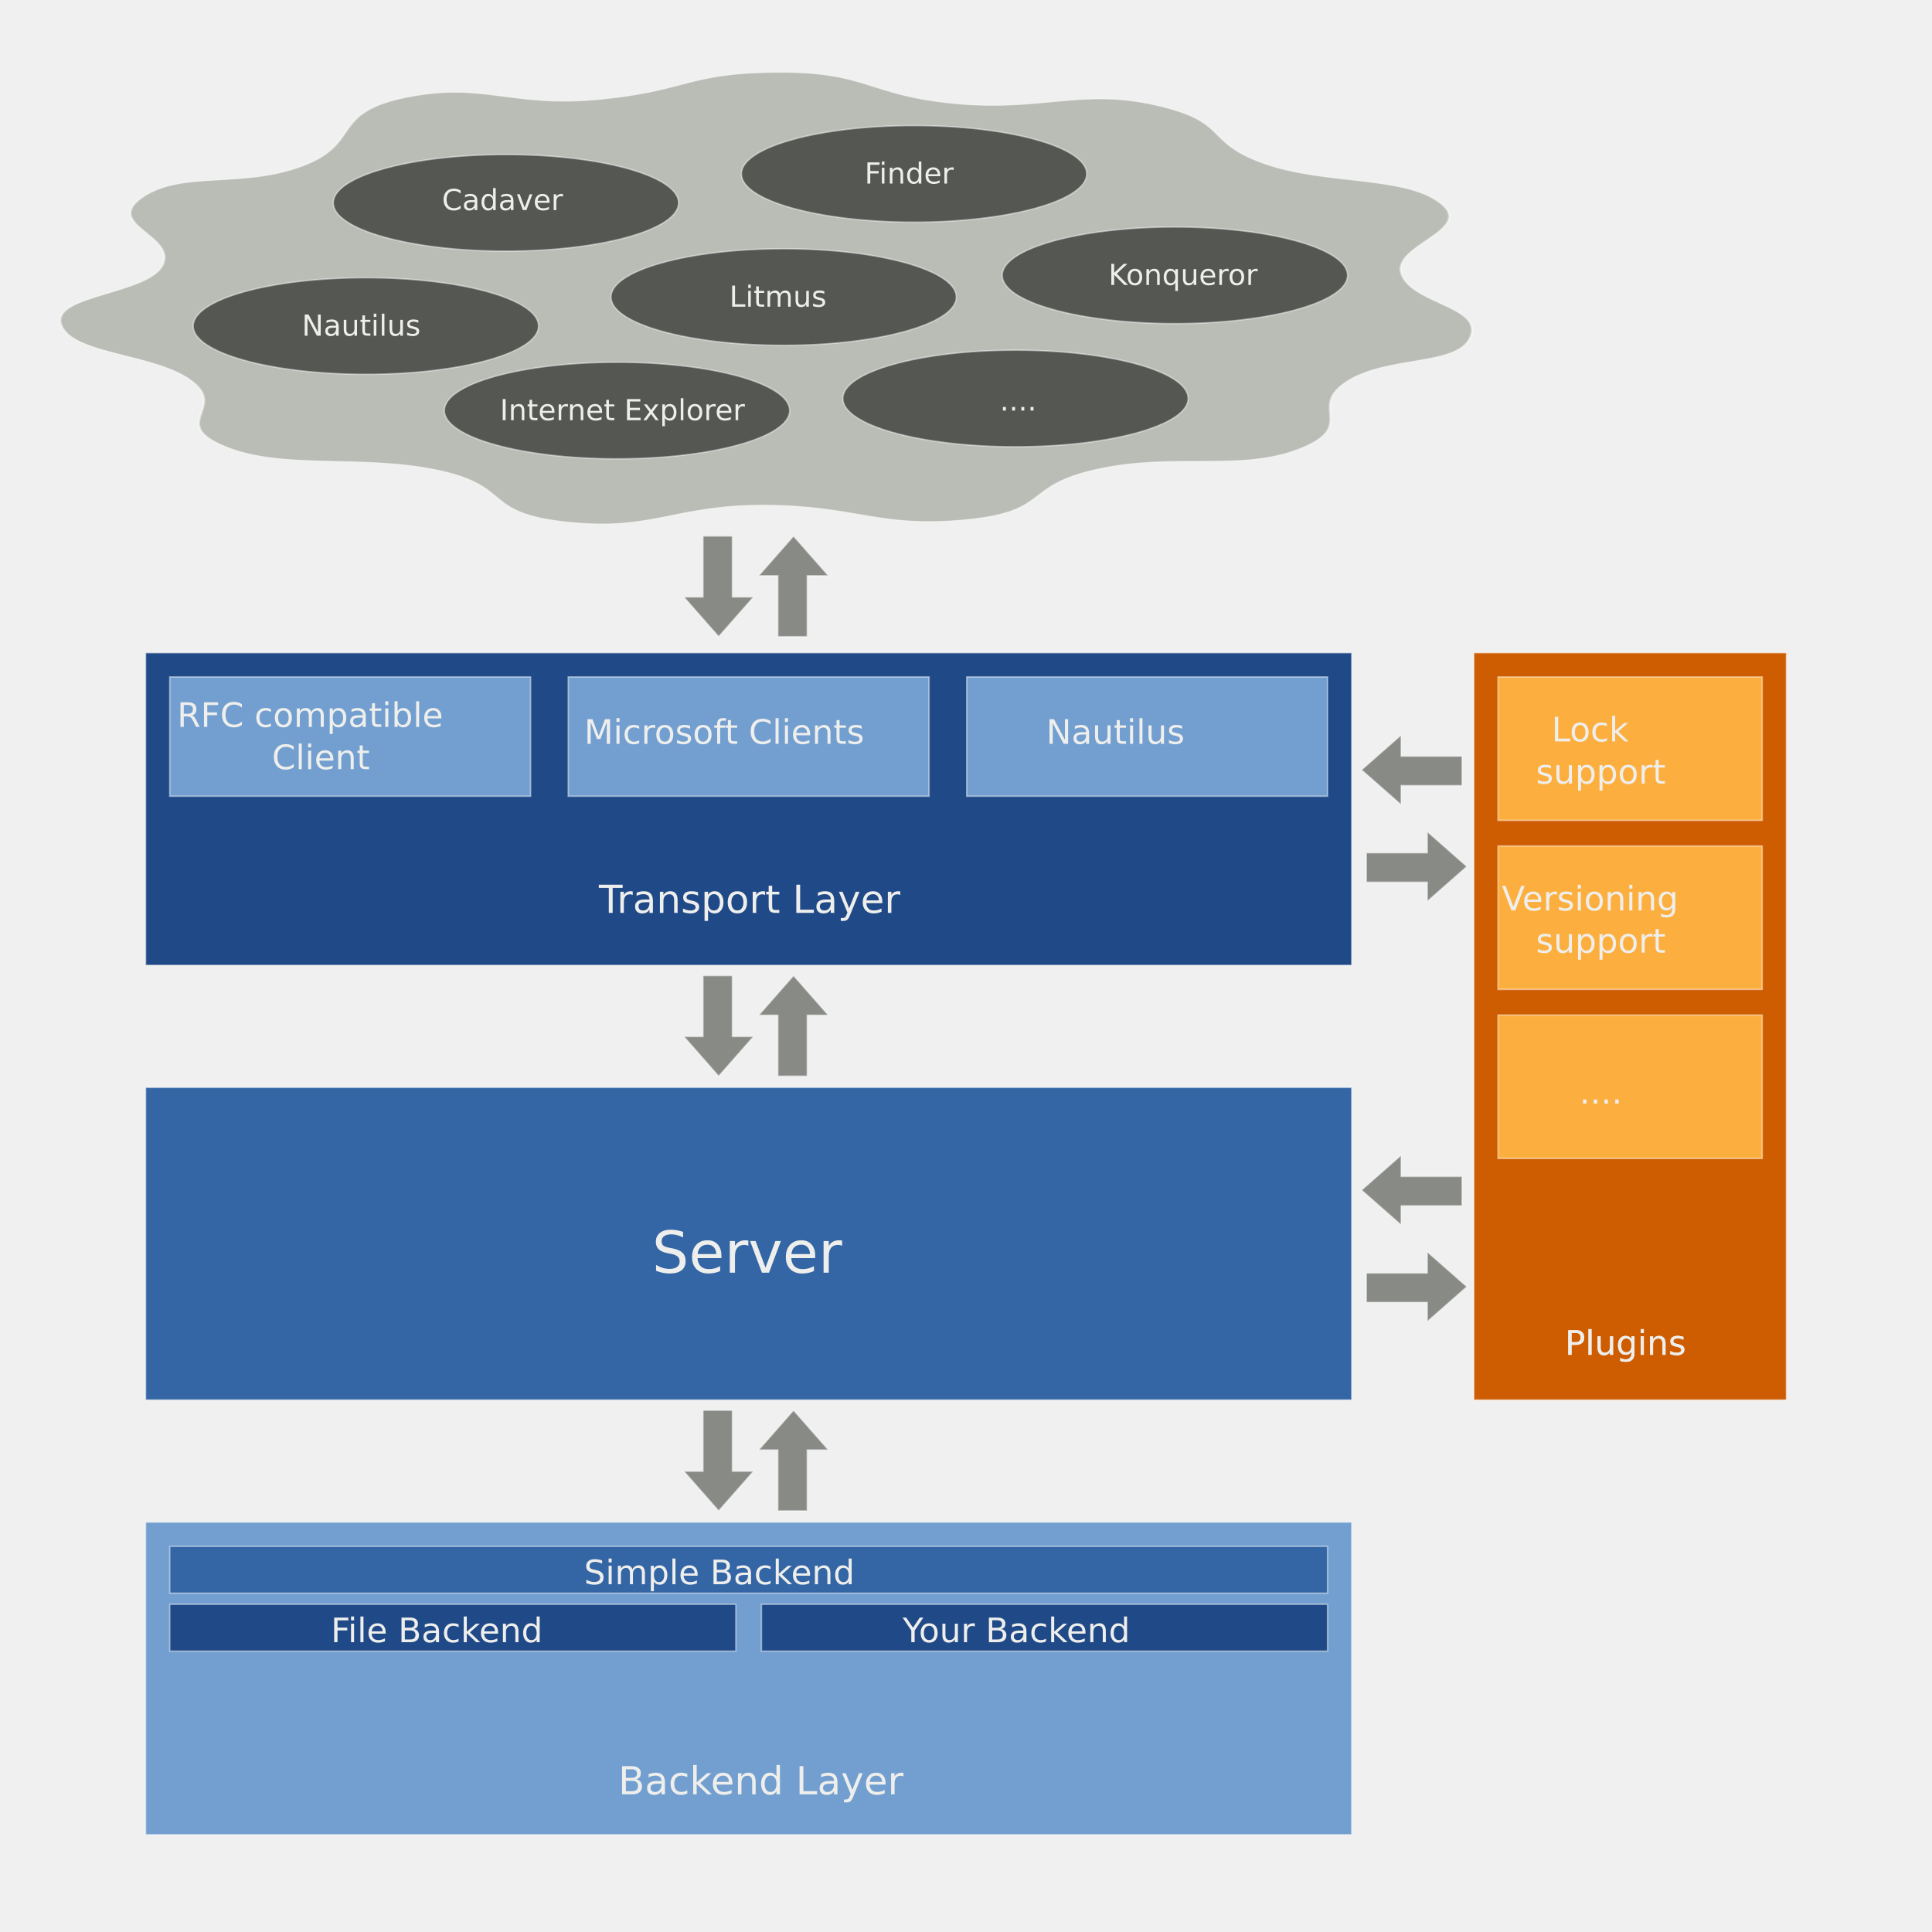
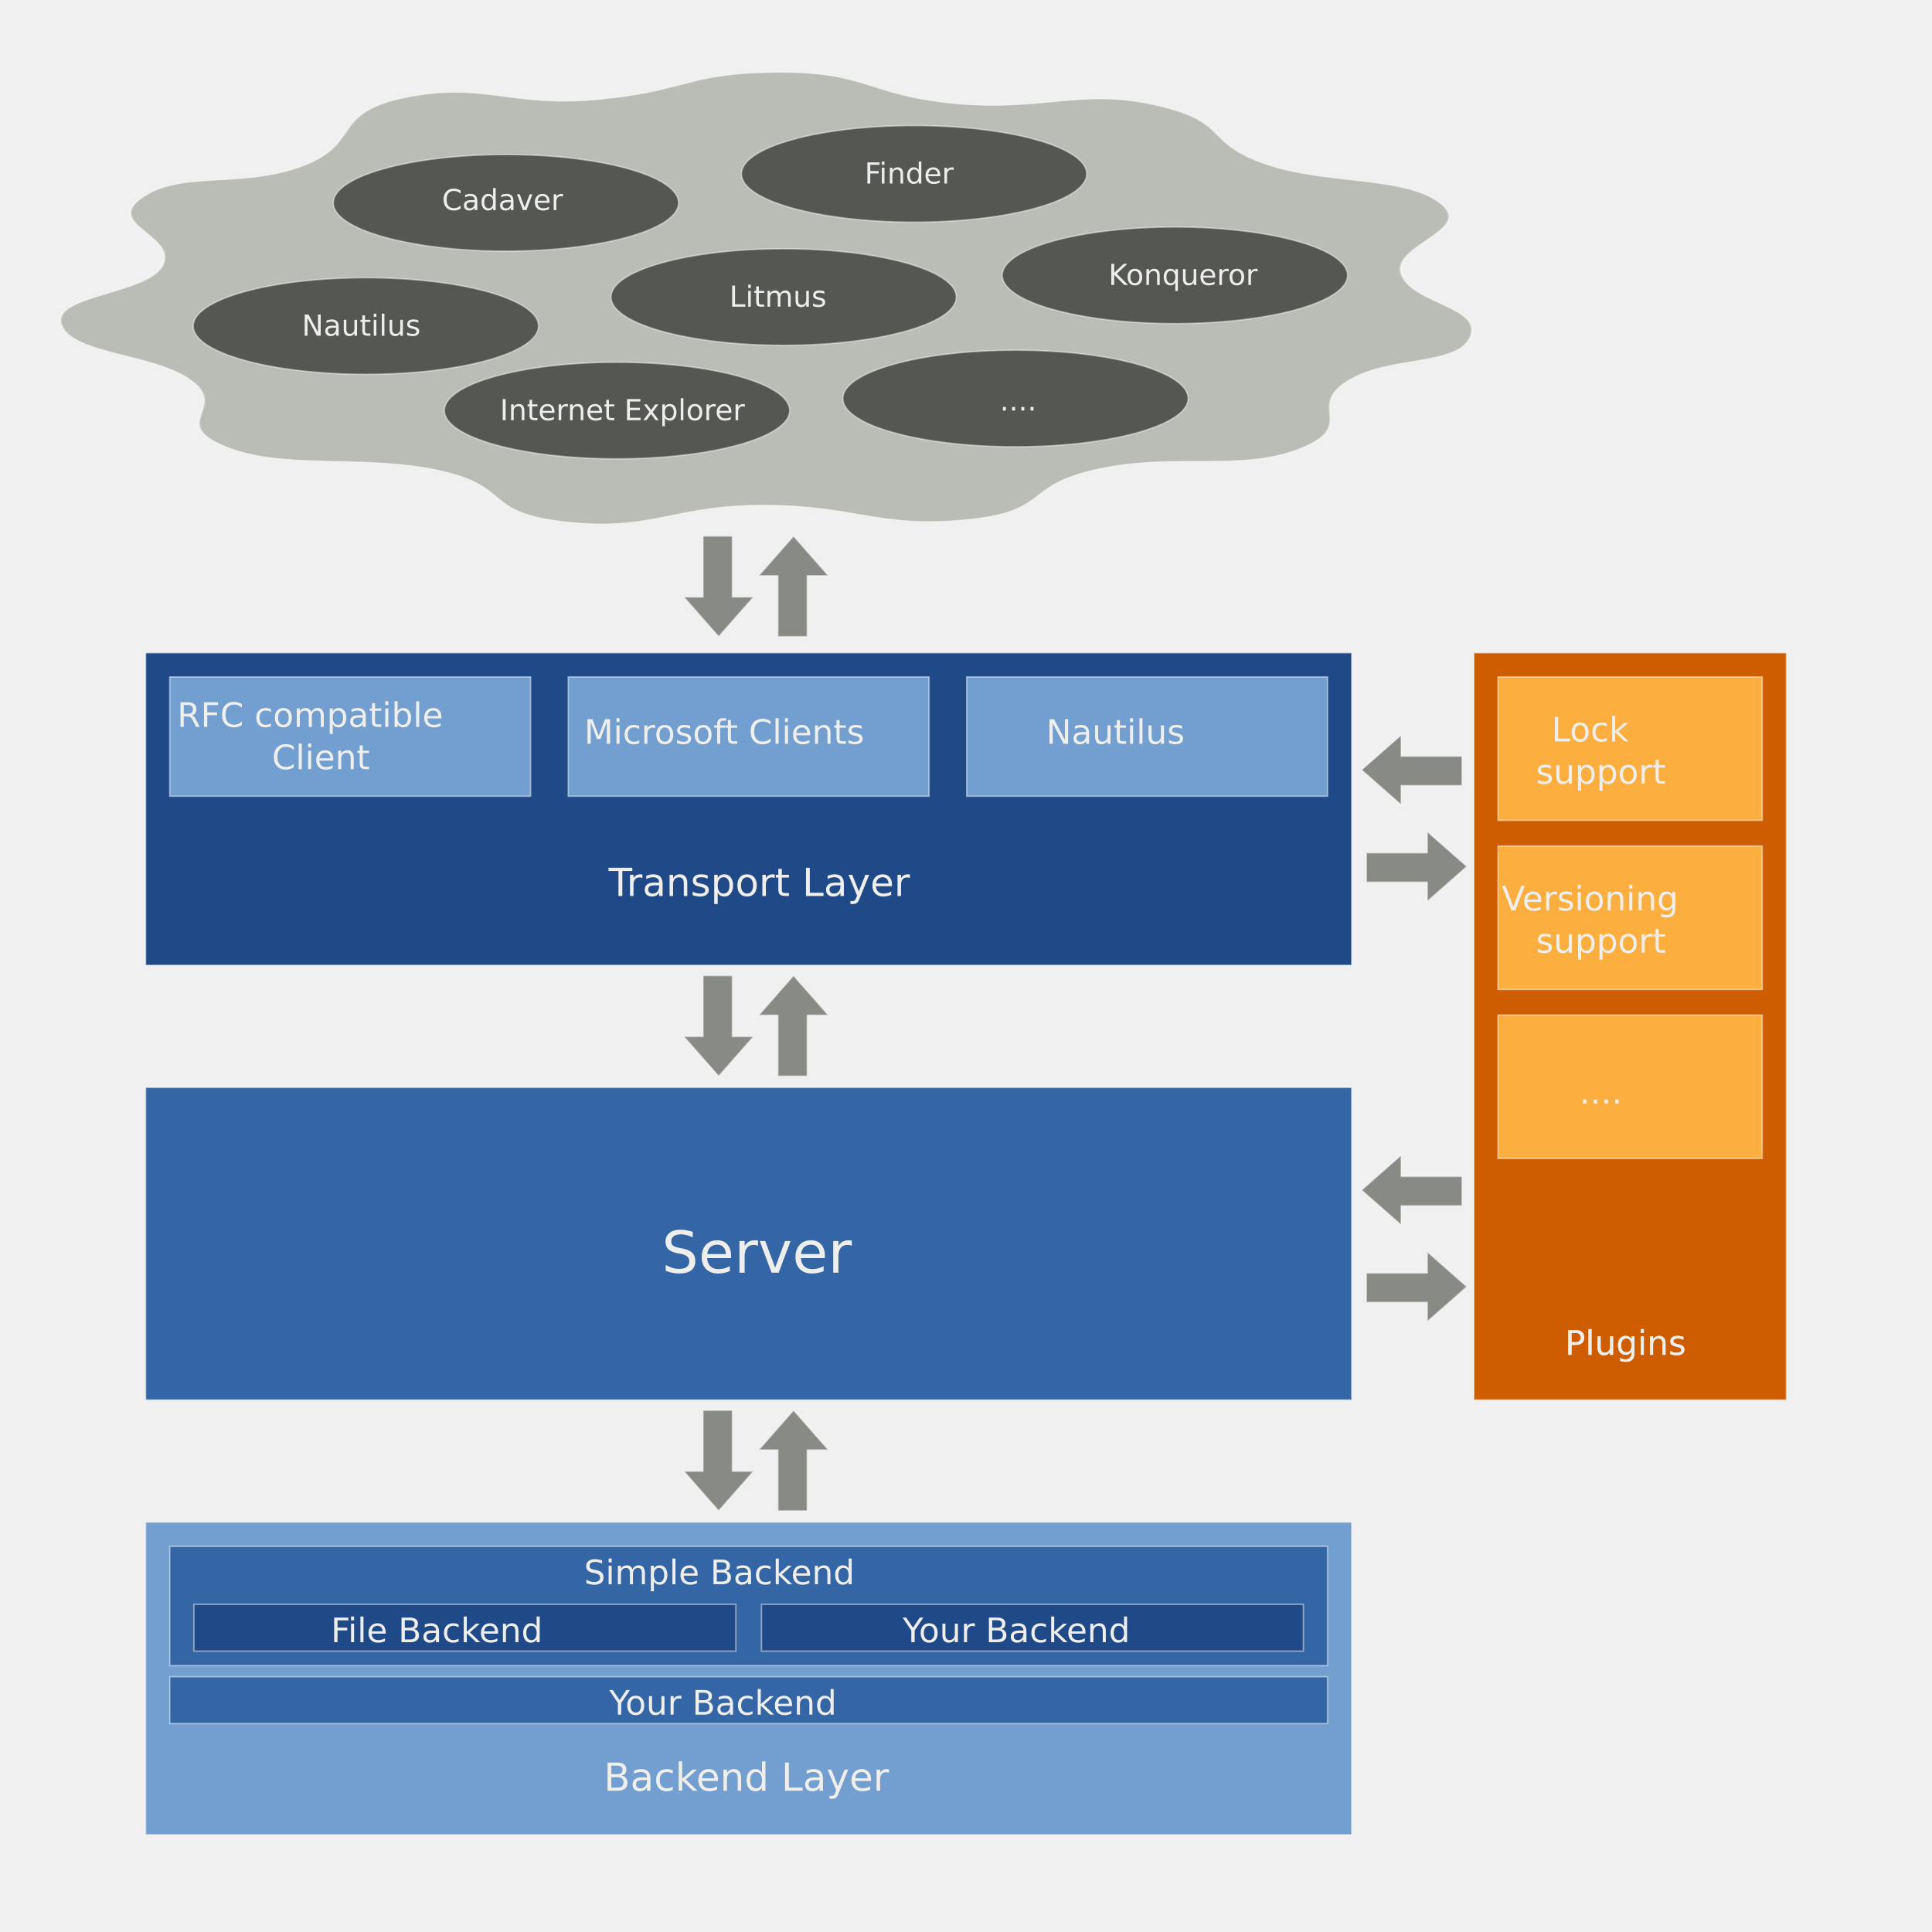
<svg xmlns="http://www.w3.org/2000/svg" width="800" height="800" id="svg2" version="1.0">
  <defs id="defs4" />
  <g id="layer1">
    <path style="opacity:1;fill:#babdb6;fill-opacity:1;stroke:#ffffff;stroke-width:1.195;stroke-linejoin:miter;stroke-miterlimit:4;stroke-dasharray:none;stroke-dashoffset:0;stroke-opacity:0.468" id="path2160" d="M 519.903,137.001 C 514.294,180.572 480.624,164.068 461.254,202.472 C 441.884,240.877 466.773,267.075 438.842,300.945 C 410.911,334.815 379.33,306.259 342.872,330.726 C 306.414,355.192 321.31,392.754 279.886,404.804 C 238.462,416.855 227.882,384.151 184.806,383.472 C 141.73,382.794 131.789,421.59 90.631,408.103 C 49.472,394.617 65.358,356.345 29.534,332.526 C -6.29,308.706 -44.296,332.198 -71.642,297.958 C -98.989,263.718 -70.405,242.072 -87.723,201.762 C -105.041,161.452 -144.261,163.64 -149.613,120.042 C -154.965,76.444 -107.977,75.776 -101.405,32.353 C -94.832,-11.071 -129.809,-26.665 -111.195,-66.09 C -92.581,-105.515 -64.138,-78.764 -35.352,-111.759 C -6.565,-144.754 -22.551,-189.874 14.412,-212.477 C 51.374,-235.079 63.868,-197.052 105.856,-209.37 C 147.845,-221.688 147.514,-248.295 190.671,-249.039 C 233.828,-249.783 233.419,-215.569 274.768,-203.37 C 316.118,-191.171 334.564,-225.8 370.371,-201.006 C 406.177,-176.211 392.752,-147.542 421.739,-115.793 C 450.726,-84.044 488.128,-98.136 505.408,-58.208 C 522.687,-18.28 481.73,2.985 487.128,46.427 C 492.526,89.869 525.512,93.429 519.903,137.001 z " transform="matrix(0.8717526,0,0,0.283338,155.7582,100.5145)" />
    <rect style="opacity:1;fill:#204a87;fill-opacity:1;stroke:#ffffff;stroke-width:0.594;stroke-linejoin:miter;stroke-miterlimit:4;stroke-dasharray:none;stroke-dashoffset:0;stroke-opacity:0.468" id="rect3134" width="499.406" height="129.406" x="60.297" y="270.297" />
    <rect style="opacity:1;fill:#729fcf;fill-opacity:1;stroke:#ffffff;stroke-width:0.594;stroke-linejoin:miter;stroke-miterlimit:4;stroke-dasharray:none;stroke-dashoffset:0;stroke-opacity:0.468" id="rect3136" width="149.406" height="49.406" x="70.297" y="280.297" />
    <rect y="280.297" x="400.297" height="49.406" width="149.406" id="rect3138" style="opacity:1;fill:#729fcf;fill-opacity:1;stroke:#ffffff;stroke-width:0.594;stroke-linejoin:miter;stroke-miterlimit:4;stroke-dasharray:none;stroke-dashoffset:0;stroke-opacity:0.468" />
    <rect style="opacity:1;fill:#729fcf;fill-opacity:1;stroke:#ffffff;stroke-width:0.594;stroke-linejoin:miter;stroke-miterlimit:4;stroke-dasharray:none;stroke-dashoffset:0;stroke-opacity:0.468" id="rect3140" width="149.406" height="49.406" x="235.297" y="280.297" />
    <text xml:space="preserve" style="font-size:14px;font-style:normal;font-variant:normal;font-weight:normal;font-stretch:normal;text-align:center;line-height:125%;writing-mode:lr-tb;text-anchor:middle;fill:#eeeeec;fill-opacity:1;stroke:none;stroke-width:1px;stroke-linecap:butt;stroke-linejoin:miter;stroke-opacity:1;font-family:Bitstream Vera Sans" x="311" y="308" id="text3142">
      <tspan id="tspan3144" x="311" y="308">Microsoft Clients</tspan>
    </text>
    <text xml:space="preserve" style="font-size:14px;font-style:normal;font-variant:normal;font-weight:normal;font-stretch:normal;text-align:center;line-height:125%;writing-mode:lr-tb;text-anchor:middle;fill:#eeeeec;fill-opacity:1;stroke:none;stroke-width:1px;stroke-linecap:butt;stroke-linejoin:miter;stroke-opacity:1;font-family:Bitstream Vera Sans" x="473" y="308" id="text3146">
      <tspan id="tspan3148" x="473" y="308">Nautilus</tspan>
    </text>
    <text xml:space="preserve" style="font-size:14px;font-style:normal;font-variant:normal;font-weight:normal;font-stretch:normal;text-align:center;line-height:125%;writing-mode:lr-tb;text-anchor:middle;fill:#eeeeec;fill-opacity:1;stroke:none;stroke-width:1px;stroke-linecap:butt;stroke-linejoin:miter;stroke-opacity:1;font-family:Bitstream Vera Sans" x="144" y="301" id="text3150">
      <tspan id="tspan3152" x="144" y="301">RFC compatible</tspan>
      <tspan x="144" y="318.5" id="tspan3154">Client</tspan>
    </text>
-     <text xml:space="preserve" style="font-size:16px;font-style:normal;font-variant:normal;font-weight:normal;font-stretch:normal;text-align:start;line-height:125%;writing-mode:lr-tb;text-anchor:start;fill:#eeeeec;fill-opacity:1;stroke:none;stroke-width:1px;stroke-linecap:butt;stroke-linejoin:miter;stroke-opacity:1;font-family:Bitstream Vera Sans" x="248" y="378" id="text3156">
-       <tspan id="tspan3158" x="248" y="378">Transport Layer</tspan>
+     <text xml:space="preserve" style="font-size:16px;font-style:normal;font-variant:normal;font-weight:normal;font-stretch:normal;text-align:start;line-height:125%;writing-mode:lr-tb;text-anchor:start;fill:#eeeeec;fill-opacity:1;stroke:none;stroke-width:1px;stroke-linecap:butt;stroke-linejoin:miter;stroke-opacity:1;font-family:Bitstream Vera Sans" x="252" y="371" id="text3156">
+       <tspan id="tspan3158" x="252" y="371">Transport Layer</tspan>
    </text>
    <rect y="450.297" x="60.297" height="129.406" width="499.406" id="rect4129" style="opacity:1;fill:#3465a4;fill-opacity:1;stroke:#ffffff;stroke-width:0.594;stroke-linejoin:miter;stroke-miterlimit:4;stroke-dasharray:none;stroke-dashoffset:0;stroke-opacity:0.468" />
    <rect y="630.297" x="60.297" height="129.406" width="499.406" id="rect4133" style="opacity:1;fill:#729fcf;fill-opacity:1;stroke:#ffffff;stroke-width:0.594;stroke-linejoin:miter;stroke-miterlimit:4;stroke-dasharray:none;stroke-dashoffset:0;stroke-opacity:0.468" />
-     <rect y="640.297" x="70.297" height="19.406" width="479.406" id="rect4135" style="opacity:1;fill:#3465a4;fill-opacity:1;stroke:#ffffff;stroke-width:0.594;stroke-linejoin:miter;stroke-miterlimit:4;stroke-dasharray:none;stroke-dashoffset:0;stroke-opacity:0.468" />
-     <rect style="opacity:1;fill:#204a87;fill-opacity:1;stroke:#ffffff;stroke-width:0.594;stroke-linejoin:miter;stroke-miterlimit:4;stroke-dasharray:none;stroke-dashoffset:0;stroke-opacity:0.468" id="rect4155" width="234.406" height="19.406" x="70.297" y="664.297" />
-     <rect y="664.297" x="315.297" height="19.406" width="234.406" id="rect4157" style="opacity:1;fill:#204a87;fill-opacity:1;stroke:#ffffff;stroke-width:0.594;stroke-linejoin:miter;stroke-miterlimit:4;stroke-dasharray:none;stroke-dashoffset:0;stroke-opacity:0.468" />
-     <text xml:space="preserve" style="font-size:16px;font-style:normal;font-variant:normal;font-weight:normal;font-stretch:normal;text-align:start;line-height:125%;writing-mode:lr-tb;text-anchor:start;fill:#eeeeec;fill-opacity:1;stroke:none;stroke-width:1px;stroke-linecap:butt;stroke-linejoin:miter;stroke-opacity:1;font-family:Bitstream Vera Sans" x="256" y="743" id="text4159">
-       <tspan id="tspan4161" x="256" y="743">Backend Layer</tspan>
+     <rect y="640.297" x="70.297" height="49.406" width="479.406" id="rect4135" style="opacity:1;fill:#3465a4;fill-opacity:1;stroke:#ffffff;stroke-width:0.594;stroke-linejoin:miter;stroke-miterlimit:4;stroke-dasharray:none;stroke-dashoffset:0;stroke-opacity:0.468" />
+     <rect style="opacity:1;fill:#204a87;fill-opacity:1;stroke:#ffffff;stroke-width:0.594;stroke-linejoin:miter;stroke-miterlimit:4;stroke-dasharray:none;stroke-dashoffset:0;stroke-opacity:0.468" id="rect4155" width="224.406" height="19.406" x="80.297" y="664.297" />
+     <rect y="664.297" x="315.297" height="19.406" width="224.406" id="rect4157" style="opacity:1;fill:#204a87;fill-opacity:1;stroke:#ffffff;stroke-width:0.594;stroke-linejoin:miter;stroke-miterlimit:4;stroke-dasharray:none;stroke-dashoffset:0;stroke-opacity:0.468" />
+     <text xml:space="preserve" style="font-size:16px;font-style:normal;font-variant:normal;font-weight:normal;font-stretch:normal;text-align:start;line-height:125%;writing-mode:lr-tb;text-anchor:start;fill:#eeeeec;fill-opacity:1;stroke:none;stroke-width:1px;stroke-linecap:butt;stroke-linejoin:miter;stroke-opacity:1;font-family:Bitstream Vera Sans" x="250" y="741.5" id="text4159">
+       <tspan id="tspan4161" x="250" y="741.5">Backend Layer</tspan>
    </text>
    <text xml:space="preserve" style="font-size:14px;font-style:normal;font-variant:normal;font-weight:normal;font-stretch:normal;text-align:center;line-height:125%;writing-mode:lr-tb;text-anchor:middle;fill:#eeeeec;fill-opacity:1;stroke:none;stroke-width:1px;stroke-linecap:butt;stroke-linejoin:miter;stroke-opacity:1;font-family:Bitstream Vera Sans" x="309" y="656" id="text4163">
      <tspan id="tspan4165" x="309" y="656">Simple Backend</tspan>
    </text>
    <text id="text4167" y="680" x="192" style="font-size:14px;font-style:normal;font-variant:normal;font-weight:normal;font-stretch:normal;text-align:center;line-height:125%;writing-mode:lr-tb;text-anchor:middle;fill:#eeeeec;fill-opacity:1;stroke:none;stroke-width:1px;stroke-linecap:butt;stroke-linejoin:miter;stroke-opacity:1;font-family:Bitstream Vera Sans" xml:space="preserve">
      <tspan y="680" x="192" id="tspan4169">File Backend</tspan>
    </text>
    <text xml:space="preserve" style="font-size:14px;font-style:normal;font-variant:normal;font-weight:normal;font-stretch:normal;text-align:center;line-height:125%;writing-mode:lr-tb;text-anchor:middle;fill:#eeeeec;fill-opacity:1;stroke:none;stroke-width:1px;stroke-linecap:butt;stroke-linejoin:miter;stroke-opacity:1;font-family:Bitstream Vera Sans" x="432" y="680" id="text4171">
      <tspan id="tspan4173" x="432" y="680">Your Backend</tspan>
    </text>
-     <text xml:space="preserve" style="font-size:24px;font-style:normal;font-variant:normal;font-weight:normal;font-stretch:normal;text-align:start;line-height:125%;writing-mode:lr-tb;text-anchor:start;fill:#eeeeec;fill-opacity:1;stroke:none;stroke-width:1px;stroke-linecap:butt;stroke-linejoin:miter;stroke-opacity:1;font-family:Bitstream Vera Sans" x="270" y="527" id="text4175">
-       <tspan id="tspan4177" x="270" y="527">Server</tspan>
+     <text xml:space="preserve" style="font-size:24px;font-style:normal;font-variant:normal;font-weight:normal;font-stretch:normal;text-align:start;line-height:125%;writing-mode:lr-tb;text-anchor:start;fill:#eeeeec;fill-opacity:1;stroke:none;stroke-width:1px;stroke-linecap:butt;stroke-linejoin:miter;stroke-opacity:1;font-family:Bitstream Vera Sans" x="274" y="527" id="text4175">
+       <tspan id="tspan4177" x="274" y="527">Server</tspan>
    </text>
    <path style="opacity:1;fill:#555753;fill-opacity:1;stroke:#ffffff;stroke-width:0.594;stroke-linejoin:miter;stroke-miterlimit:4;stroke-dasharray:none;stroke-dashoffset:0;stroke-opacity:0.468" id="path4179" d="M 349 86 A 71.5 20 0 1 1  206,86 A 71.5 20 0 1 1  349 86 z" transform="translate(-68,-2)" />
    <path transform="translate(-126,49)" d="M 349 86 A 71.5 20 0 1 1  206,86 A 71.5 20 0 1 1  349 86 z" id="path4181" style="opacity:1;fill:#555753;fill-opacity:1;stroke:#ffffff;stroke-width:0.594;stroke-linejoin:miter;stroke-miterlimit:4;stroke-dasharray:none;stroke-dashoffset:0;stroke-opacity:0.468" />
    <path style="opacity:1;fill:#555753;fill-opacity:1;stroke:#ffffff;stroke-width:0.594;stroke-linejoin:miter;stroke-miterlimit:4;stroke-dasharray:none;stroke-dashoffset:0;stroke-opacity:0.468" id="path4183" d="M 349 86 A 71.5 20 0 1 1  206,86 A 71.5 20 0 1 1  349 86 z" transform="translate(-22,84)" />
    <path transform="translate(47,37)" d="M 349 86 A 71.5 20 0 1 1  206,86 A 71.5 20 0 1 1  349 86 z" id="path4185" style="opacity:1;fill:#555753;fill-opacity:1;stroke:#ffffff;stroke-width:0.594;stroke-linejoin:miter;stroke-miterlimit:4;stroke-dasharray:none;stroke-dashoffset:0;stroke-opacity:0.468" />
    <path style="opacity:1;fill:#555753;fill-opacity:1;stroke:#ffffff;stroke-width:0.594;stroke-linejoin:miter;stroke-miterlimit:4;stroke-dasharray:none;stroke-dashoffset:0;stroke-opacity:0.468" id="path4187" d="M 349 86 A 71.5 20 0 1 1  206,86 A 71.5 20 0 1 1  349 86 z" transform="translate(101,-14)" />
    <path transform="translate(143,79)" d="M 349 86 A 71.5 20 0 1 1  206,86 A 71.5 20 0 1 1  349 86 z" id="path4189" style="opacity:1;fill:#555753;fill-opacity:1;stroke:#ffffff;stroke-width:0.594;stroke-linejoin:miter;stroke-miterlimit:4;stroke-dasharray:none;stroke-dashoffset:0;stroke-opacity:0.468" />
    <path style="opacity:1;fill:#555753;fill-opacity:1;stroke:#ffffff;stroke-width:0.594;stroke-linejoin:miter;stroke-miterlimit:4;stroke-dasharray:none;stroke-dashoffset:0;stroke-opacity:0.468" id="path4191" d="M 349 86 A 71.5 20 0 1 1  206,86 A 71.5 20 0 1 1  349 86 z" transform="translate(209,28)" />
    <text xml:space="preserve" style="font-size:12px;font-style:normal;font-weight:normal;fill:#eeeeec;fill-opacity:1;stroke:none;stroke-width:1px;stroke-linecap:butt;stroke-linejoin:miter;stroke-opacity:1;font-family:Bitstream Vera Sans" x="125" y="139" id="text4193">
      <tspan id="tspan4195" x="125" y="139">Nautilus</tspan>
    </text>
    <text id="text4197" y="87" x="183" style="font-size:12px;font-style:normal;font-weight:normal;fill:#eeeeec;fill-opacity:1;stroke:none;stroke-width:1px;stroke-linecap:butt;stroke-linejoin:miter;stroke-opacity:1;font-family:Bitstream Vera Sans" xml:space="preserve">
      <tspan y="87" x="183" id="tspan4199">Cadaver</tspan>
    </text>
    <text xml:space="preserve" style="font-size:12px;font-style:normal;font-weight:normal;fill:#eeeeec;fill-opacity:1;stroke:none;stroke-width:1px;stroke-linecap:butt;stroke-linejoin:miter;stroke-opacity:1;font-family:Bitstream Vera Sans" x="207" y="174" id="text4201">
      <tspan id="tspan4203" x="207" y="174">Internet Explorer</tspan>
    </text>
    <text id="text4205" y="127" x="302" style="font-size:12px;font-style:normal;font-weight:normal;fill:#eeeeec;fill-opacity:1;stroke:none;stroke-width:1px;stroke-linecap:butt;stroke-linejoin:miter;stroke-opacity:1;font-family:Bitstream Vera Sans" xml:space="preserve">
      <tspan y="127" x="302" id="tspan4207">Litmus</tspan>
    </text>
    <text xml:space="preserve" style="font-size:12px;font-style:normal;font-weight:normal;fill:#eeeeec;fill-opacity:1;stroke:none;stroke-width:1px;stroke-linecap:butt;stroke-linejoin:miter;stroke-opacity:1;font-family:Bitstream Vera Sans" x="459" y="118" id="text4209">
      <tspan id="tspan4211" x="459" y="118">Konqueror</tspan>
    </text>
    <text id="text4213" y="76" x="358" style="font-size:12px;font-style:normal;font-weight:normal;fill:#eeeeec;fill-opacity:1;stroke:none;stroke-width:1px;stroke-linecap:butt;stroke-linejoin:miter;stroke-opacity:1;font-family:Bitstream Vera Sans" xml:space="preserve">
      <tspan y="76" x="358" id="tspan4215">Finder</tspan>
    </text>
    <text xml:space="preserve" style="font-size:12px;font-style:normal;font-weight:normal;fill:#eeeeec;fill-opacity:1;stroke:none;stroke-width:1px;stroke-linecap:butt;stroke-linejoin:miter;stroke-opacity:1;font-family:Bitstream Vera Sans" x="414" y="170" id="text4221">
      <tspan id="tspan4223" x="414" y="170">....</tspan>
    </text>
    <rect style="opacity:1;fill:#ce5c00;fill-opacity:1;stroke:#ffffff;stroke-width:0.594;stroke-linejoin:miter;stroke-miterlimit:4;stroke-dasharray:none;stroke-dashoffset:0;stroke-opacity:0.468" id="rect4225" width="129.406" height="309.406" x="610.297" y="270.297" />
    <path style="opacity:1;fill:#888a85;fill-opacity:1;stroke:#ffffff;stroke-width:0.594;stroke-linejoin:miter;stroke-miterlimit:4;stroke-dasharray:none;stroke-dashoffset:0;stroke-opacity:0.468" d="M 580.176,304.375 L 563.781,318.803 L 580.176,333.219 L 580.176,325.282 L 605.406,325.282 L 605.406,313.138 L 580.176,313.138 L 580.176,304.375 z " id="rect4227" />
    <path id="path4233" d="M 591.012,344.375 L 607.406,358.803 L 591.012,373.219 L 591.012,365.282 L 565.781,365.282 L 565.781,353.138 L 591.012,353.138 L 591.012,344.375 z " style="opacity:1;fill:#888a85;fill-opacity:1;stroke:#ffffff;stroke-width:0.594;stroke-linejoin:miter;stroke-miterlimit:4;stroke-dasharray:none;stroke-dashoffset:0;stroke-opacity:0.468" />
    <path id="path4235" d="M 580.176,478.375 L 563.781,492.803 L 580.176,507.219 L 580.176,499.282 L 605.406,499.282 L 605.406,487.138 L 580.176,487.138 L 580.176,478.375 z " style="opacity:1;fill:#888a85;fill-opacity:1;stroke:#ffffff;stroke-width:0.594;stroke-linejoin:miter;stroke-miterlimit:4;stroke-dasharray:none;stroke-dashoffset:0;stroke-opacity:0.468" />
    <path style="opacity:1;fill:#888a85;fill-opacity:1;stroke:#ffffff;stroke-width:0.594;stroke-linejoin:miter;stroke-miterlimit:4;stroke-dasharray:none;stroke-dashoffset:0;stroke-opacity:0.468" d="M 591.012,518.375 L 607.406,532.803 L 591.012,547.219 L 591.012,539.282 L 565.781,539.282 L 565.781,527.138 L 591.012,527.138 L 591.012,518.375 z " id="path4237" />
    <text xml:space="preserve" style="font-size:14px;font-style:normal;font-variant:normal;font-weight:normal;font-stretch:normal;text-align:start;line-height:125%;writing-mode:lr-tb;text-anchor:start;fill:#eeeeec;fill-opacity:1;stroke:none;stroke-width:1px;stroke-linecap:butt;stroke-linejoin:miter;stroke-opacity:1;font-family:Bitstream Vera Sans" x="648" y="561" id="text4239">
      <tspan id="tspan4241" x="648" y="561">Plugins</tspan>
    </text>
    <path id="path4243" d="M 343.016,238.379 L 328.587,221.984 L 314.172,238.379 L 322.109,238.379 L 322.109,263.609 L 334.253,263.609 L 334.253,238.379 L 343.016,238.379 z " style="opacity:1;fill:#888a85;fill-opacity:1;stroke:#ffffff;stroke-width:0.594;stroke-linejoin:miter;stroke-miterlimit:4;stroke-dasharray:none;stroke-dashoffset:0;stroke-opacity:0.468" />
    <path style="opacity:1;fill:#888a85;fill-opacity:1;stroke:#ffffff;stroke-width:0.594;stroke-linejoin:miter;stroke-miterlimit:4;stroke-dasharray:none;stroke-dashoffset:0;stroke-opacity:0.468" d="M 312.016,247.215 L 297.587,263.609 L 283.172,247.215 L 291.109,247.215 L 291.109,221.984 L 303.253,221.984 L 303.253,247.215 L 312.016,247.215 z " id="path4245" />
    <rect y="280.297" x="620.297" height="59.406" width="109.406" id="rect4247" style="opacity:1;fill:#fcaf3e;fill-opacity:1;stroke:#ffffff;stroke-width:0.594;stroke-linejoin:miter;stroke-miterlimit:4;stroke-dasharray:none;stroke-dashoffset:0;stroke-opacity:0.468" />
    <rect style="opacity:1;fill:#fcaf3e;fill-opacity:1;stroke:#ffffff;stroke-width:0.594;stroke-linejoin:miter;stroke-miterlimit:4;stroke-dasharray:none;stroke-dashoffset:0;stroke-opacity:0.468" id="rect4249" width="109.406" height="59.406" x="620.297" y="350.297" />
    <rect y="420.297" x="620.297" height="59.406" width="109.406" id="rect4251" style="opacity:1;fill:#fcaf3e;fill-opacity:1;stroke:#ffffff;stroke-width:0.594;stroke-linejoin:miter;stroke-miterlimit:4;stroke-dasharray:none;stroke-dashoffset:0;stroke-opacity:0.468" />
    <text xml:space="preserve" style="font-size:14px;font-style:normal;font-variant:normal;font-weight:normal;font-stretch:normal;text-align:center;line-height:125%;writing-mode:lr-tb;text-anchor:middle;fill:#eeeeec;fill-opacity:1;stroke:none;stroke-width:1px;stroke-linecap:butt;stroke-linejoin:miter;stroke-opacity:1;font-family:Bitstream Vera Sans" x="674" y="307" id="text4253">
      <tspan id="tspan4255" x="674" y="307">Lock</tspan>
      <tspan x="674" y="324.5" id="tspan4257">support</tspan>
    </text>
    <text id="text4259" y="377" x="674" style="font-size:14px;font-style:normal;font-variant:normal;font-weight:normal;font-stretch:normal;text-align:center;line-height:125%;writing-mode:lr-tb;text-anchor:middle;fill:#eeeeec;fill-opacity:1;stroke:none;stroke-width:1px;stroke-linecap:butt;stroke-linejoin:miter;stroke-opacity:1;font-family:Bitstream Vera Sans" xml:space="preserve">
      <tspan y="377" x="674" id="tspan4261">Versioning</tspan>
      <tspan id="tspan4263" y="394.5" x="674">support</tspan>
    </text>
    <text xml:space="preserve" style="font-size:14px;font-style:normal;font-variant:normal;font-weight:normal;font-stretch:normal;text-align:center;line-height:125%;writing-mode:lr-tb;text-anchor:middle;fill:#eeeeec;fill-opacity:1;stroke:none;stroke-width:1px;stroke-linecap:butt;stroke-linejoin:miter;stroke-opacity:1;font-family:Bitstream Vera Sans" x="674" y="457" id="text4265">
      <tspan x="674" y="457" id="tspan4269">....</tspan>
    </text>
    <path style="opacity:1;fill:#888a85;fill-opacity:1;stroke:#ffffff;stroke-width:0.594;stroke-linejoin:miter;stroke-miterlimit:4;stroke-dasharray:none;stroke-dashoffset:0;stroke-opacity:0.468" d="M 343.016,420.379 L 328.587,403.984 L 314.172,420.379 L 322.109,420.379 L 322.109,445.609 L 334.253,445.609 L 334.253,420.379 L 343.016,420.379 z " id="path4273" />
    <path id="path4275" d="M 312.016,429.215 L 297.587,445.609 L 283.172,429.215 L 291.109,429.215 L 291.109,403.984 L 303.253,403.984 L 303.253,429.215 L 312.016,429.215 z " style="opacity:1;fill:#888a85;fill-opacity:1;stroke:#ffffff;stroke-width:0.594;stroke-linejoin:miter;stroke-miterlimit:4;stroke-dasharray:none;stroke-dashoffset:0;stroke-opacity:0.468" />
    <path id="path4277" d="M 343.016,600.379 L 328.587,583.984 L 314.172,600.379 L 322.109,600.379 L 322.109,625.609 L 334.253,625.609 L 334.253,600.379 L 343.016,600.379 z " style="opacity:1;fill:#888a85;fill-opacity:1;stroke:#ffffff;stroke-width:0.594;stroke-linejoin:miter;stroke-miterlimit:4;stroke-dasharray:none;stroke-dashoffset:0;stroke-opacity:0.468" />
    <path style="opacity:1;fill:#888a85;fill-opacity:1;stroke:#ffffff;stroke-width:0.594;stroke-linejoin:miter;stroke-miterlimit:4;stroke-dasharray:none;stroke-dashoffset:0;stroke-opacity:0.468" d="M 312.016,609.215 L 297.587,625.609 L 283.172,609.215 L 291.109,609.215 L 291.109,583.984 L 303.253,583.984 L 303.253,609.215 L 312.016,609.215 z " id="path4279" />
    <text id="text4281" y="561" x="648" style="font-size:14px;font-style:normal;font-variant:normal;font-weight:normal;font-stretch:normal;text-align:start;line-height:125%;writing-mode:lr-tb;text-anchor:start;fill:#eeeeec;fill-opacity:1;stroke:none;stroke-width:1px;stroke-linecap:butt;stroke-linejoin:miter;stroke-opacity:1;font-family:Bitstream Vera Sans" xml:space="preserve">
      <tspan y="561" x="648" id="tspan4283">Plugins</tspan>
    </text>
+     <rect style="opacity:1;fill:#3465a4;fill-opacity:1;stroke:#ffffff;stroke-width:0.594;stroke-linejoin:miter;stroke-miterlimit:4;stroke-dasharray:none;stroke-dashoffset:0;stroke-opacity:0.468" id="rect2241" width="479.406" height="19.406" x="70.297" y="694.297" />
+     <text id="text2243" y="710" x="310.5" style="font-size:14px;font-style:normal;font-variant:normal;font-weight:normal;font-stretch:normal;text-align:center;line-height:125%;writing-mode:lr-tb;text-anchor:middle;fill:#eeeeec;fill-opacity:1;stroke:none;stroke-width:1px;stroke-linecap:butt;stroke-linejoin:miter;stroke-opacity:1;font-family:Bitstream Vera Sans" xml:space="preserve">
+       <tspan y="710" x="310.5" id="tspan2245">Your Backend</tspan>
+     </text>
  </g>
</svg>
